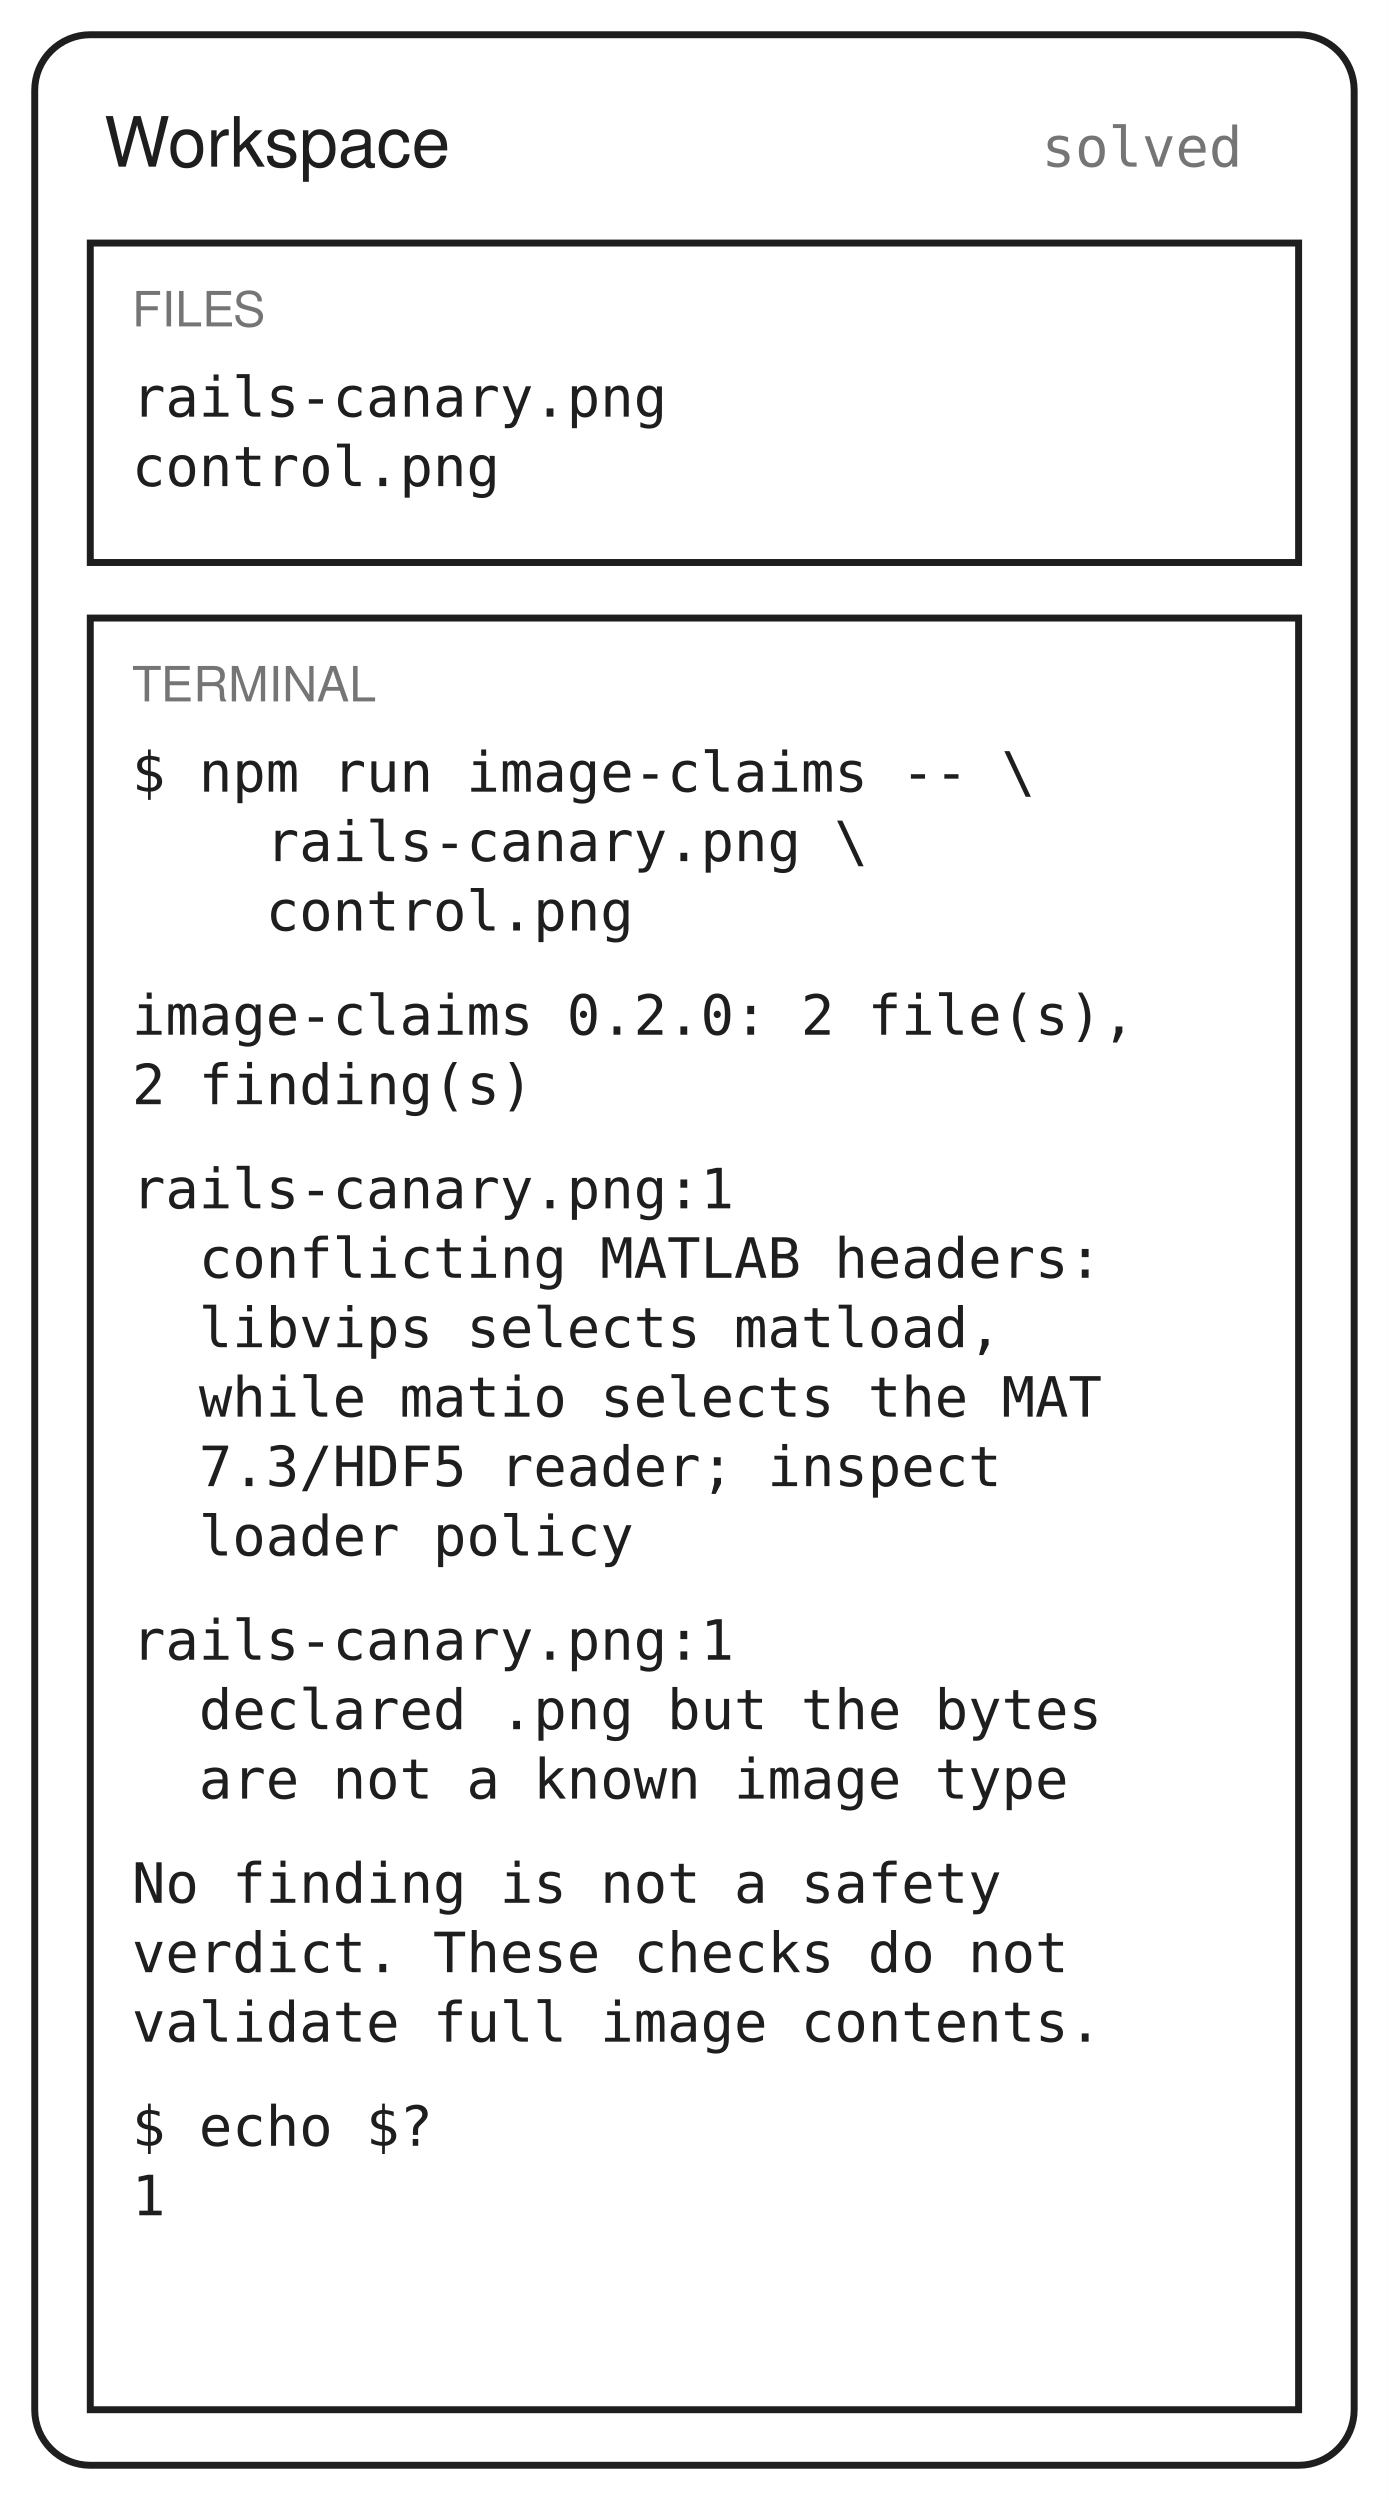
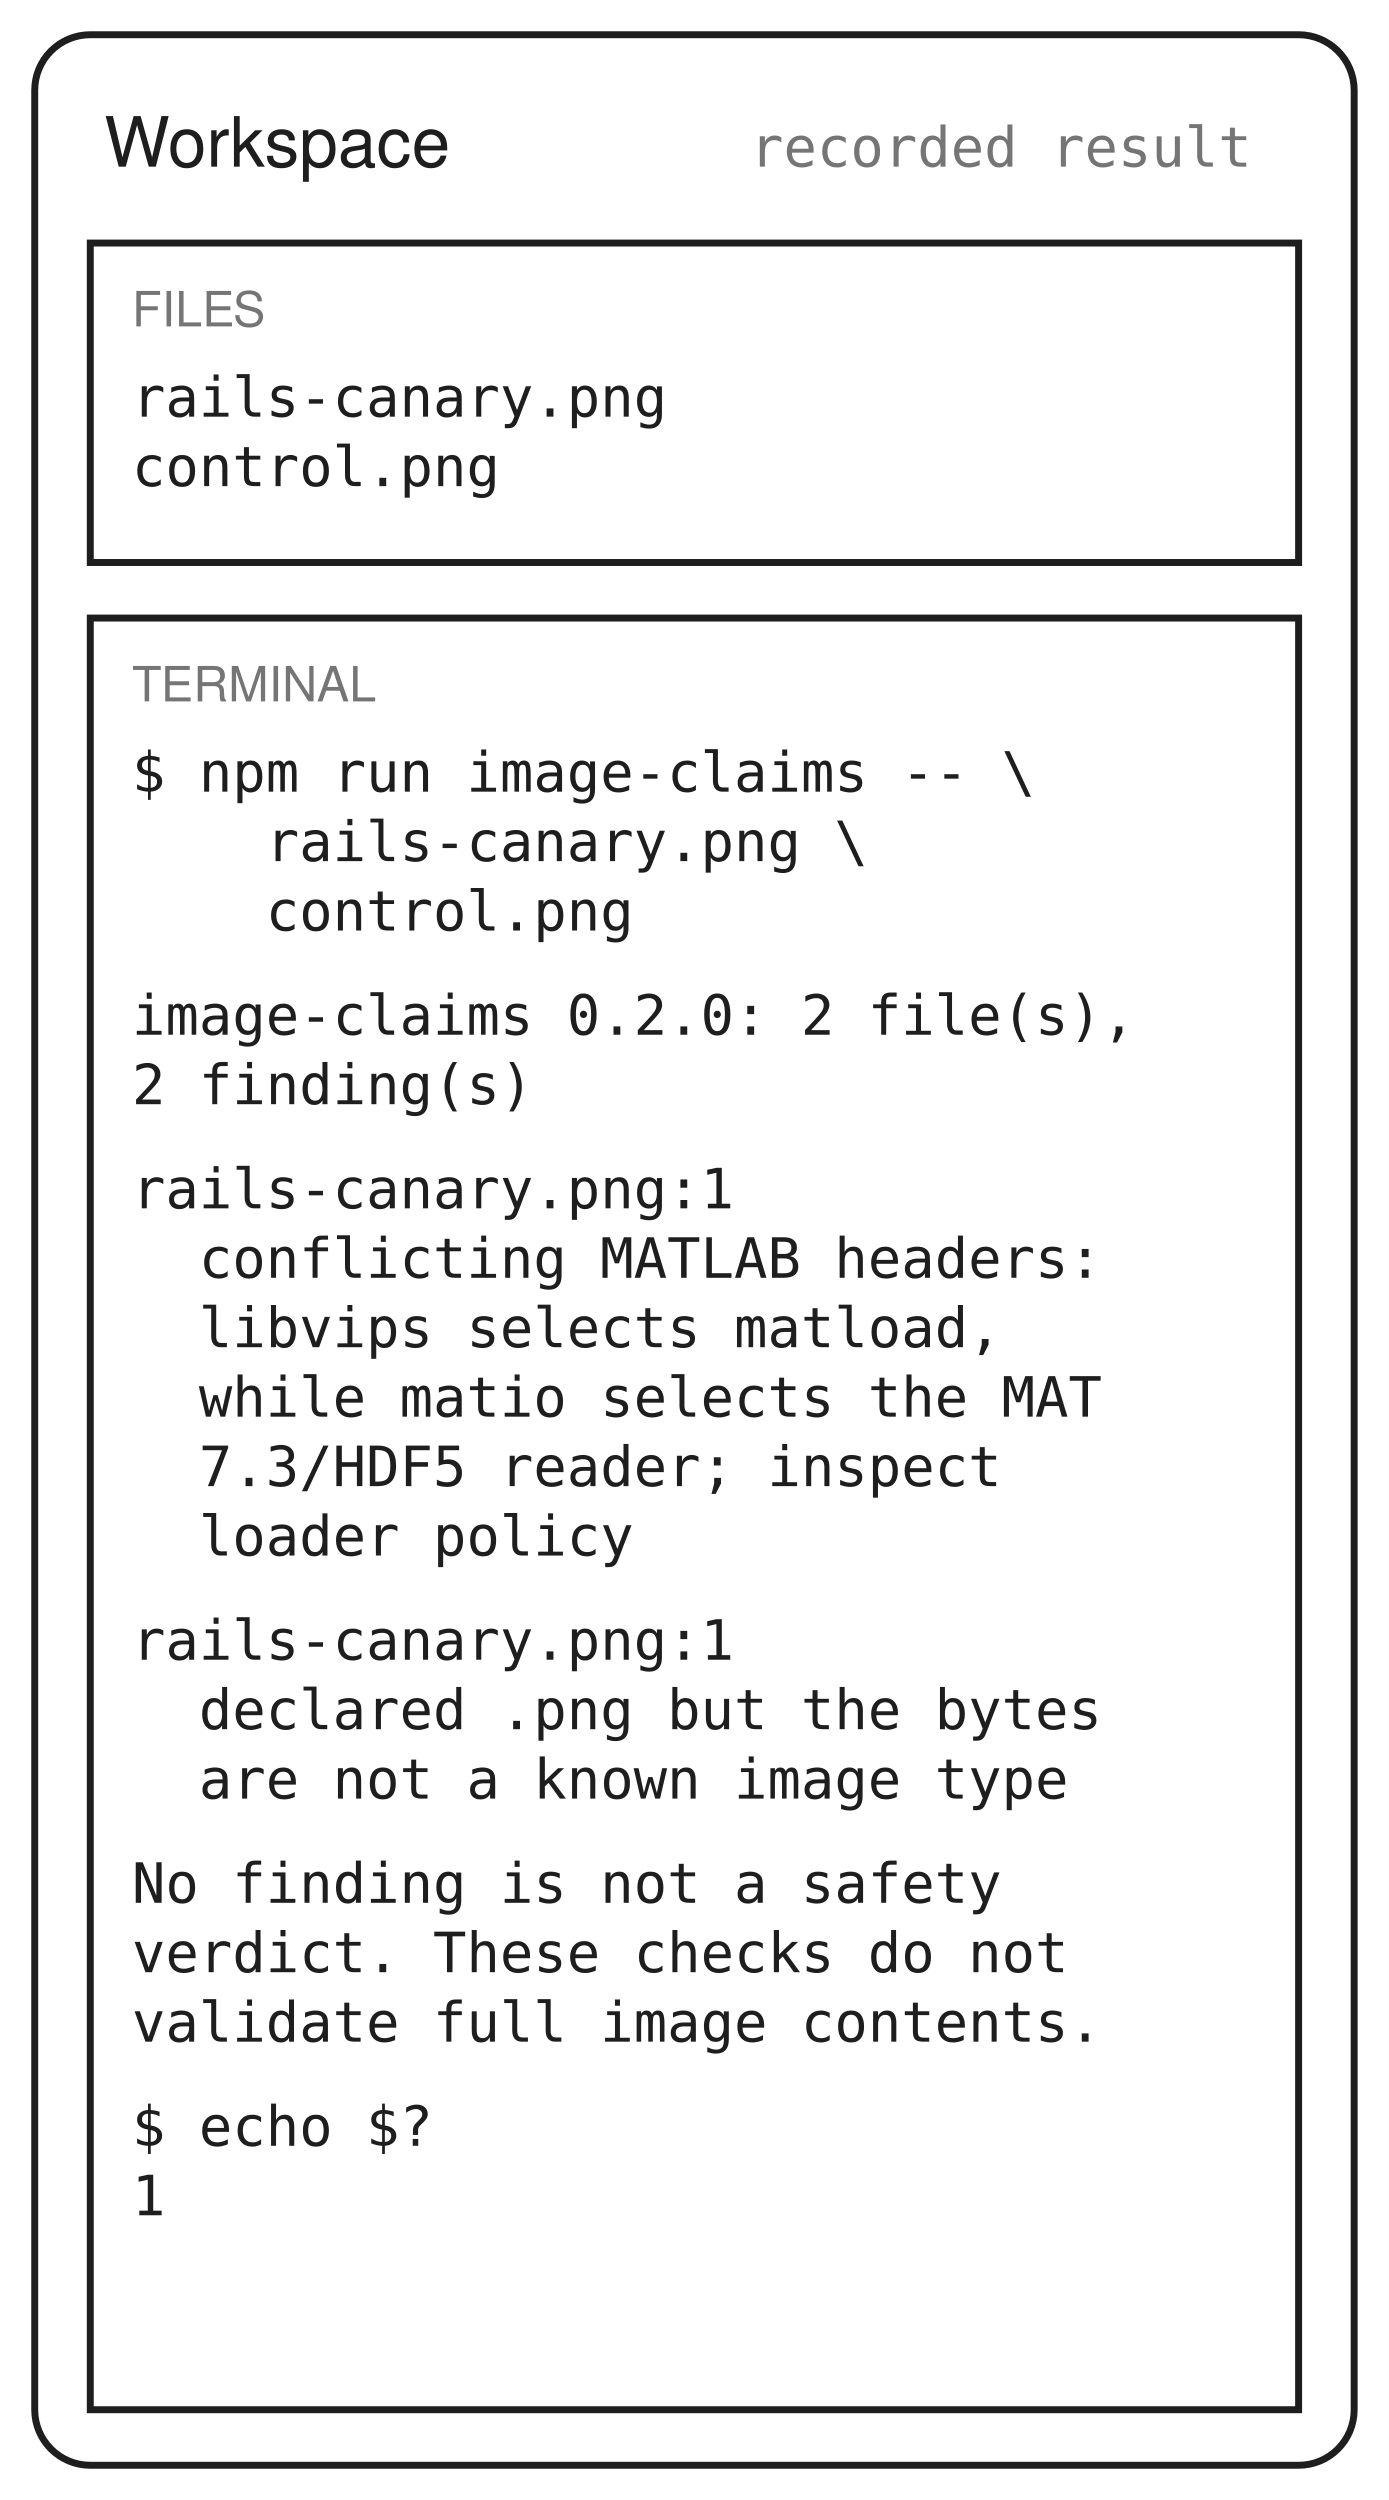
<svg xmlns="http://www.w3.org/2000/svg" width="400" height="720" viewBox="0 0 400 720" role="img" aria-label="image-claims/workspace-solved.svg">
  <rect width="100%" height="100%" fill="#ffffff" />
  <rect id="phone" x="10" y="10" width="380" height="700" rx="16" fill="none" stroke="#1e1e1e" stroke-width="2" />
  <text id="title" fill="#1e1e1e" font-family="Nunito, Helvetica, Arial, sans-serif" font-size="20" xml:space="preserve">
    <tspan x="30" y="48">Workspace</tspan>
  </text>
  <text id="state" fill="#757575" font-family="'Cascadia Code', ui-monospace, Menlo, Consolas, monospace" font-size="16" xml:space="preserve">
-     <tspan x="300" y="48">solved</tspan>
+     <tspan x="216" y="48">recorded result</tspan>
  </text>
  <rect id="files" x="26" y="70" width="348" height="92" rx="0" fill="none" stroke="#1e1e1e" stroke-width="2" />
  <text id="files-label" fill="#757575" font-family="Nunito, Helvetica, Arial, sans-serif" font-size="14" xml:space="preserve">
    <tspan x="38" y="94">FILES</tspan>
  </text>
  <text id="files-list" fill="#1e1e1e" font-family="'Cascadia Code', ui-monospace, Menlo, Consolas, monospace" font-size="16" xml:space="preserve">
    <tspan x="38" y="120">rails-canary.png</tspan>
    <tspan x="38" y="140">control.png</tspan>
  </text>
  <rect id="terminal" x="26" y="178" width="348" height="516" rx="0" fill="none" stroke="#1e1e1e" stroke-width="2" />
  <text id="terminal-label" fill="#757575" font-family="Nunito, Helvetica, Arial, sans-serif" font-size="14" xml:space="preserve">
    <tspan x="38" y="202">TERMINAL</tspan>
  </text>
  <text id="command" fill="#1e1e1e" font-family="'Cascadia Code', ui-monospace, Menlo, Consolas, monospace" font-size="16" xml:space="preserve">
    <tspan x="38" y="228">$ npm run image-claims -- \</tspan>
    <tspan x="38" y="248">    rails-canary.png \</tspan>
    <tspan x="38" y="268">    control.png</tspan>
  </text>
  <text id="summary" fill="#1e1e1e" font-family="'Cascadia Code', ui-monospace, Menlo, Consolas, monospace" font-size="16" xml:space="preserve">
    <tspan x="38" y="298">image-claims 0.2.0: 2 file(s),</tspan>
    <tspan x="38" y="318">2 finding(s)</tspan>
  </text>
  <text id="finding-1" fill="#1e1e1e" font-family="'Cascadia Code', ui-monospace, Menlo, Consolas, monospace" font-size="16" xml:space="preserve">
    <tspan x="38" y="348">rails-canary.png:1</tspan>
    <tspan x="38" y="368">  conflicting MATLAB headers:</tspan>
    <tspan x="38" y="388">  libvips selects matload,</tspan>
    <tspan x="38" y="408">  while matio selects the MAT</tspan>
    <tspan x="38" y="428">  7.3/HDF5 reader; inspect</tspan>
    <tspan x="38" y="448">  loader policy</tspan>
  </text>
  <text id="finding-2" fill="#1e1e1e" font-family="'Cascadia Code', ui-monospace, Menlo, Consolas, monospace" font-size="16" xml:space="preserve">
    <tspan x="38" y="478">rails-canary.png:1</tspan>
    <tspan x="38" y="498">  declared .png but the bytes</tspan>
    <tspan x="38" y="518">  are not a known image type</tspan>
  </text>
  <text id="verdict" fill="#1e1e1e" font-family="'Cascadia Code', ui-monospace, Menlo, Consolas, monospace" font-size="16" xml:space="preserve">
    <tspan x="38" y="548">No finding is not a safety</tspan>
    <tspan x="38" y="568">verdict. These checks do not</tspan>
    <tspan x="38" y="588">validate full image contents.</tspan>
  </text>
  <text id="exit" fill="#1e1e1e" font-family="'Cascadia Code', ui-monospace, Menlo, Consolas, monospace" font-size="16" xml:space="preserve">
    <tspan x="38" y="618">$ echo $?</tspan>
    <tspan x="38" y="638">1</tspan>
  </text>
</svg>
